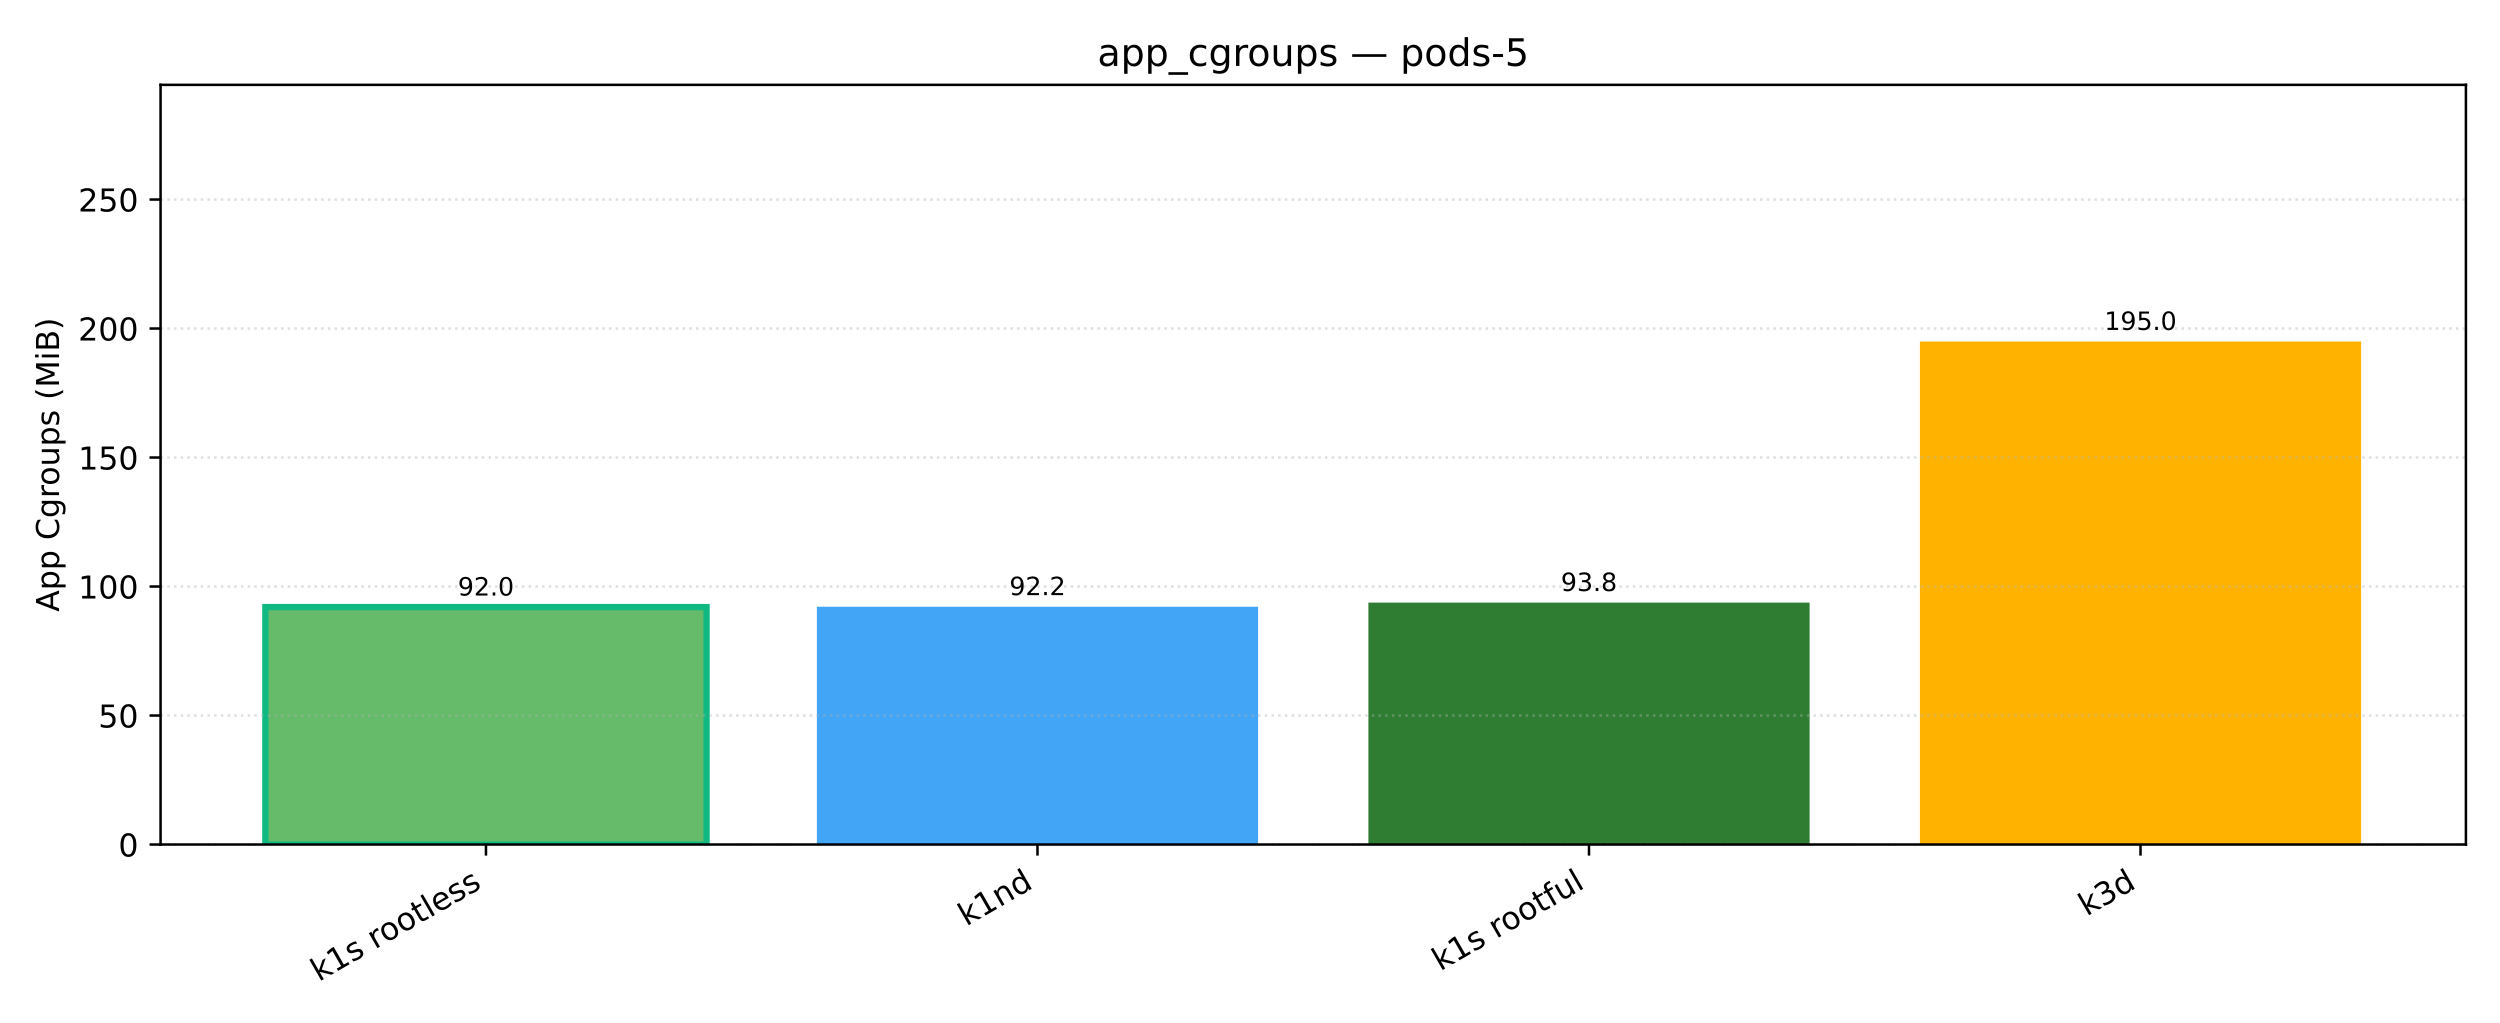
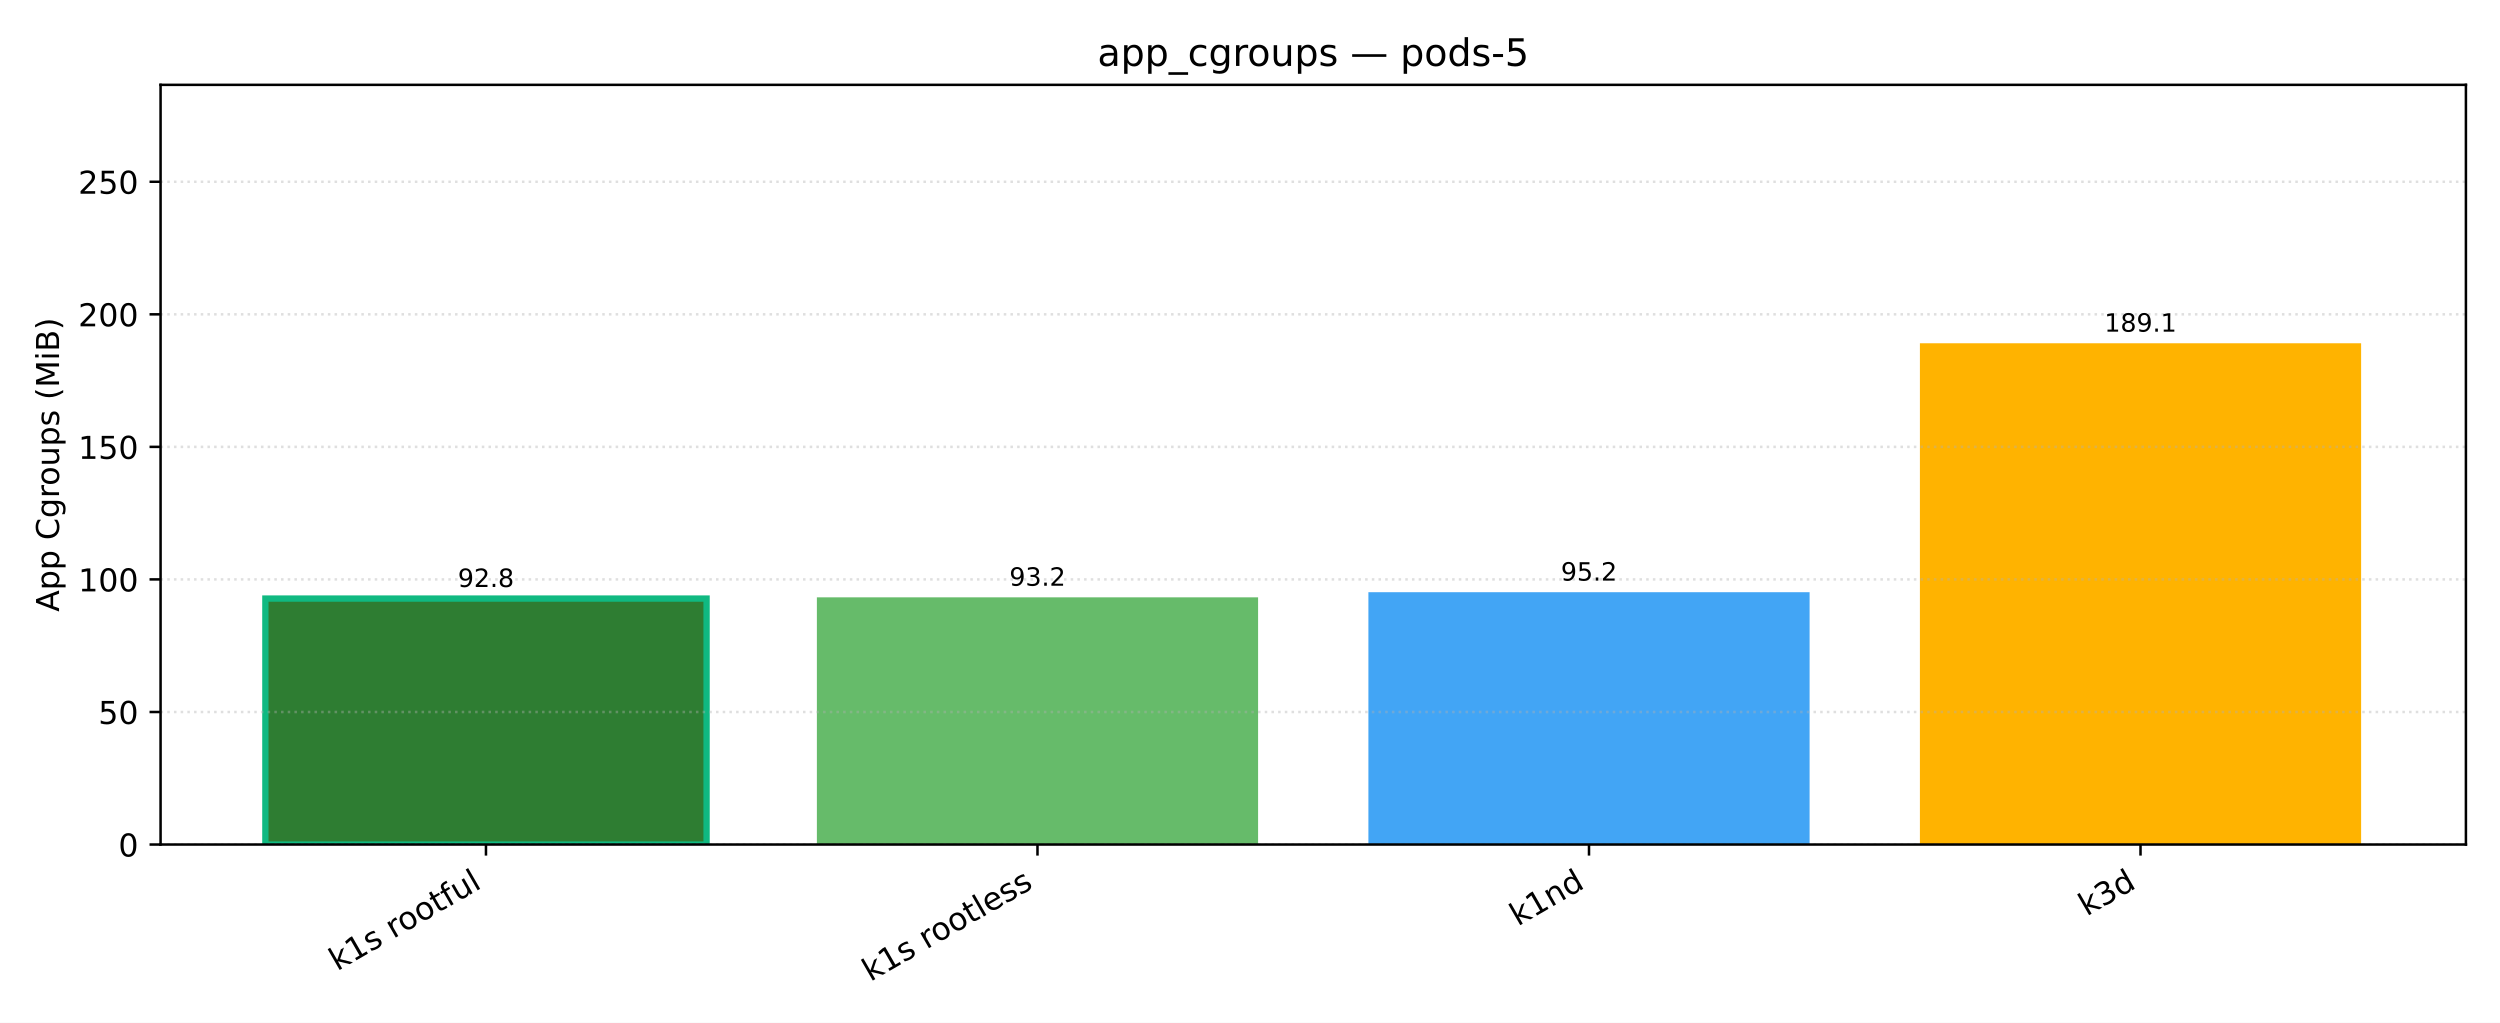
<svg xmlns="http://www.w3.org/2000/svg" xmlns:xlink="http://www.w3.org/1999/xlink" width="792pt" height="324pt" viewBox="0 0 792 324" version="1.1">
  <defs>
    <style type="text/css">*{stroke-linejoin: round; stroke-linecap: butt}</style>
  </defs>
  <g id="figure_1">
    <g id="patch_1">
      <path d="M 0 324  L 792 324  L 792 0  L 0 0  z " style="fill: #ffffff" />
    </g>
    <g id="axes_1">
      <g id="patch_2">
        <path d="M 50.87 267.545  L 781.2 267.545  L 781.2 26.88  L 50.87 26.88  z " style="fill: #ffffff" />
      </g>
      <g id="patch_3">
-         <path d="M 84.067 267.545  L 223.843 267.545  L 223.843 192.336  L 84.067 192.336  z " clip-path="url(#paf2072f34a)" style="fill: #66bb6a; stroke: #10b981; stroke-width: 2; stroke-linejoin: miter" />
+         <path d="M 84.067 267.545  L 223.843 267.545  L 223.843 189.623  L 84.067 189.623  z " clip-path="url(#p2c64c00fc6)" style="fill: #2e7d32; stroke: #10b981; stroke-width: 2; stroke-linejoin: miter" />
      </g>
      <g id="patch_4">
-         <path d="M 258.787 267.545  L 398.563 267.545  L 398.563 192.209  L 258.787 192.209  z " clip-path="url(#paf2072f34a)" style="fill: #42a5f5" />
+         <path d="M 258.787 267.545  L 398.563 267.545  L 398.563 189.23  L 258.787 189.23  z " clip-path="url(#p2c64c00fc6)" style="fill: #66bb6a" />
      </g>
      <g id="patch_5">
-         <path d="M 433.507 267.545  L 573.283 267.545  L 573.283 190.903  L 433.507 190.903  z " clip-path="url(#paf2072f34a)" style="fill: #2e7d32" />
+         <path d="M 433.507 267.545  L 573.283 267.545  L 573.283 187.606  L 433.507 187.606  z " clip-path="url(#p2c64c00fc6)" style="fill: #42a5f5" />
      </g>
      <g id="patch_6">
-         <path d="M 608.227 267.545  L 748.003 267.545  L 748.003 108.191  L 608.227 108.191  z " clip-path="url(#paf2072f34a)" style="fill: #ffb300" />
+         <path d="M 608.227 267.545  L 748.003 267.545  L 748.003 108.742  L 608.227 108.742  z " clip-path="url(#p2c64c00fc6)" style="fill: #ffb300" />
      </g>
      <g id="matplotlib.axis_1">
        <g id="xtick_1">
          <g id="line2d_1">
            <defs>
-               <path id="macb7315ea6" d="M 0 0  L 0 3.5  " style="stroke: #000000; stroke-width: 0.8" />
+               <path id="m128ae8cce6" d="M 0 0  L 0 3.5  " style="stroke: #000000; stroke-width: 0.8" />
            </defs>
            <g>
-               <use xlink:href="#macb7315ea6" x="153.955" y="267.545" style="stroke: #000000; stroke-width: 0.8" />
+               <use xlink:href="#m128ae8cce6" x="153.955" y="267.545" style="stroke: #000000; stroke-width: 0.8" />
            </g>
          </g>
          <g id="text_1">
-             <g transform="translate(101.0103 311.0931) rotate(-30) scale(0.1 -0.1)">
+             <g transform="translate(106.8249 307.7361) rotate(-30) scale(0.1 -0.1)">
              <defs>
                <path id="DejaVuSans-6b" d="M 581 4863  L 1159 4863  L 1159 1991  L 2875 3500  L 3609 3500  L 1753 1863  L 3688 0  L 2938 0  L 1159 1709  L 1159 0  L 581 0  L 581 4863  z " transform="scale(0.015625)" />
                <path id="DejaVuSans-31" d="M 794 531  L 1825 531  L 1825 4091  L 703 3866  L 703 4441  L 1819 4666  L 2450 4666  L 2450 531  L 3481 531  L 3481 0  L 794 0  L 794 531  z " transform="scale(0.015625)" />
                <path id="DejaVuSans-73" d="M 2834 3397  L 2834 2853  Q 2591 2978 2328 3040  Q 2066 3103 1784 3103  Q 1356 3103 1142 2972  Q 928 2841 928 2578  Q 928 2378 1081 2264  Q 1234 2150 1697 2047  L 1894 2003  Q 2506 1872 2764 1633  Q 3022 1394 3022 966  Q 3022 478 2636 193  Q 2250 -91 1575 -91  Q 1294 -91 989 -36  Q 684 19 347 128  L 347 722  Q 666 556 975 473  Q 1284 391 1588 391  Q 1994 391 2212 530  Q 2431 669 2431 922  Q 2431 1156 2273 1281  Q 2116 1406 1581 1522  L 1381 1569  Q 847 1681 609 1914  Q 372 2147 372 2553  Q 372 3047 722 3315  Q 1072 3584 1716 3584  Q 2034 3584 2315 3537  Q 2597 3491 2834 3397  z " transform="scale(0.015625)" />
                <path id="DejaVuSans-20" transform="scale(0.015625)" />
                <path id="DejaVuSans-72" d="M 2631 2963  Q 2534 3019 2420 3045  Q 2306 3072 2169 3072  Q 1681 3072 1420 2755  Q 1159 2438 1159 1844  L 1159 0  L 581 0  L 581 3500  L 1159 3500  L 1159 2956  Q 1341 3275 1631 3429  Q 1922 3584 2338 3584  Q 2397 3584 2469 3576  Q 2541 3569 2628 3553  L 2631 2963  z " transform="scale(0.015625)" />
                <path id="DejaVuSans-6f" d="M 1959 3097  Q 1497 3097 1228 2736  Q 959 2375 959 1747  Q 959 1119 1226 758  Q 1494 397 1959 397  Q 2419 397 2687 759  Q 2956 1122 2956 1747  Q 2956 2369 2687 2733  Q 2419 3097 1959 3097  z M 1959 3584  Q 2709 3584 3137 3096  Q 3566 2609 3566 1747  Q 3566 888 3137 398  Q 2709 -91 1959 -91  Q 1206 -91 779 398  Q 353 888 353 1747  Q 353 2609 779 3096  Q 1206 3584 1959 3584  z " transform="scale(0.015625)" />
                <path id="DejaVuSans-74" d="M 1172 4494  L 1172 3500  L 2356 3500  L 2356 3053  L 1172 3053  L 1172 1153  Q 1172 725 1289 603  Q 1406 481 1766 481  L 2356 481  L 2356 0  L 1766 0  Q 1100 0 847 248  Q 594 497 594 1153  L 594 3053  L 172 3053  L 172 3500  L 594 3500  L 594 4494  L 1172 4494  z " transform="scale(0.015625)" />
+                 <path id="DejaVuSans-66" d="M 2375 4863  L 2375 4384  L 1825 4384  Q 1516 4384 1395 4259  Q 1275 4134 1275 3809  L 1275 3500  L 2222 3500  L 2222 3053  L 1275 3053  L 1275 0  L 697 0  L 697 3053  L 147 3053  L 147 3500  L 697 3500  L 697 3744  Q 697 4328 969 4595  Q 1241 4863 1831 4863  L 2375 4863  z " transform="scale(0.015625)" />
+                 <path id="DejaVuSans-75" d="M 544 1381  L 544 3500  L 1119 3500  L 1119 1403  Q 1119 906 1312 657  Q 1506 409 1894 409  Q 2359 409 2629 706  Q 2900 1003 2900 1516  L 2900 3500  L 3475 3500  L 3475 0  L 2900 0  L 2900 538  Q 2691 219 2414 64  Q 2138 -91 1772 -91  Q 1169 -91 856 284  Q 544 659 544 1381  z M 1991 3584  L 1991 3584  z " transform="scale(0.015625)" />
                <path id="DejaVuSans-6c" d="M 603 4863  L 1178 4863  L 1178 0  L 603 0  L 603 4863  z " transform="scale(0.015625)" />
+               </defs>
+               <use xlink:href="#DejaVuSans-6b" />
+               <use xlink:href="#DejaVuSans-31" transform="translate(57.91016 0)" />
+               <use xlink:href="#DejaVuSans-73" transform="translate(121.5332 0)" />
+               <use xlink:href="#DejaVuSans-20" transform="translate(173.6328 0)" />
+               <use xlink:href="#DejaVuSans-72" transform="translate(205.4199 0)" />
+               <use xlink:href="#DejaVuSans-6f" transform="translate(244.2832 0)" />
+               <use xlink:href="#DejaVuSans-6f" transform="translate(305.4648 0)" />
+               <use xlink:href="#DejaVuSans-74" transform="translate(366.6465 0)" />
+               <use xlink:href="#DejaVuSans-66" transform="translate(405.8555 0)" />
+               <use xlink:href="#DejaVuSans-75" transform="translate(441.0605 0)" />
+               <use xlink:href="#DejaVuSans-6c" transform="translate(504.4395 0)" />
+             </g>
+           </g>
+         </g>
+         <g id="xtick_2">
+           <g id="line2d_2">
+             <g>
+               <use xlink:href="#m128ae8cce6" x="328.675" y="267.545" style="stroke: #000000; stroke-width: 0.8" />
+             </g>
+           </g>
+           <g id="text_2">
+             <g transform="translate(275.7304 311.0931) rotate(-30) scale(0.1 -0.1)">
+               <defs>
                <path id="DejaVuSans-65" d="M 3597 1894  L 3597 1613  L 953 1613  Q 991 1019 1311 708  Q 1631 397 2203 397  Q 2534 397 2845 478  Q 3156 559 3463 722  L 3463 178  Q 3153 47 2828 -22  Q 2503 -91 2169 -91  Q 1331 -91 842 396  Q 353 884 353 1716  Q 353 2575 817 3079  Q 1281 3584 2069 3584  Q 2775 3584 3186 3129  Q 3597 2675 3597 1894  z M 3022 2063  Q 3016 2534 2758 2815  Q 2500 3097 2075 3097  Q 1594 3097 1305 2825  Q 1016 2553 972 2059  L 3022 2063  z " transform="scale(0.015625)" />
              </defs>
              <use xlink:href="#DejaVuSans-6b" />
              <use xlink:href="#DejaVuSans-31" transform="translate(57.91016 0)" />
              <use xlink:href="#DejaVuSans-73" transform="translate(121.5332 0)" />
              <use xlink:href="#DejaVuSans-20" transform="translate(173.6328 0)" />
              <use xlink:href="#DejaVuSans-72" transform="translate(205.4199 0)" />
              <use xlink:href="#DejaVuSans-6f" transform="translate(244.2832 0)" />
              <use xlink:href="#DejaVuSans-6f" transform="translate(305.4648 0)" />
              <use xlink:href="#DejaVuSans-74" transform="translate(366.6465 0)" />
              <use xlink:href="#DejaVuSans-6c" transform="translate(405.8555 0)" />
              <use xlink:href="#DejaVuSans-65" transform="translate(433.6387 0)" />
              <use xlink:href="#DejaVuSans-73" transform="translate(495.1621 0)" />
              <use xlink:href="#DejaVuSans-73" transform="translate(547.2617 0)" />
            </g>
          </g>
        </g>
-         <g id="xtick_2">
-           <g id="line2d_2">
-             <g>
-               <use xlink:href="#macb7315ea6" x="328.675" y="267.545" style="stroke: #000000; stroke-width: 0.8" />
-             </g>
-           </g>
-           <g id="text_2">
-             <g transform="translate(306.1238 293.5454) rotate(-30) scale(0.1 -0.1)">
+         <g id="xtick_3">
+           <g id="line2d_3">
+             <g>
+               <use xlink:href="#m128ae8cce6" x="503.395" y="267.545" style="stroke: #000000; stroke-width: 0.8" />
+             </g>
+           </g>
+           <g id="text_3">
+             <g transform="translate(480.8439 293.5454) rotate(-30) scale(0.1 -0.1)">
              <defs>
                <path id="DejaVuSans-6e" d="M 3513 2113  L 3513 0  L 2938 0  L 2938 2094  Q 2938 2591 2744 2837  Q 2550 3084 2163 3084  Q 1697 3084 1428 2787  Q 1159 2491 1159 1978  L 1159 0  L 581 0  L 581 3500  L 1159 3500  L 1159 2956  Q 1366 3272 1645 3428  Q 1925 3584 2291 3584  Q 2894 3584 3203 3211  Q 3513 2838 3513 2113  z " transform="scale(0.015625)" />
                <path id="DejaVuSans-64" d="M 2906 2969  L 2906 4863  L 3481 4863  L 3481 0  L 2906 0  L 2906 525  Q 2725 213 2448 61  Q 2172 -91 1784 -91  Q 1150 -91 751 415  Q 353 922 353 1747  Q 353 2572 751 3078  Q 1150 3584 1784 3584  Q 2172 3584 2448 3432  Q 2725 3281 2906 2969  z M 947 1747  Q 947 1113 1208 752  Q 1469 391 1925 391  Q 2381 391 2643 752  Q 2906 1113 2906 1747  Q 2906 2381 2643 2742  Q 2381 3103 1925 3103  Q 1469 3103 1208 2742  Q 947 2381 947 1747  z " transform="scale(0.015625)" />
              </defs>
              <use xlink:href="#DejaVuSans-6b" />
              <use xlink:href="#DejaVuSans-31" transform="translate(57.91016 0)" />
              <use xlink:href="#DejaVuSans-6e" transform="translate(121.5332 0)" />
              <use xlink:href="#DejaVuSans-64" transform="translate(184.9121 0)" />
            </g>
          </g>
        </g>
-         <g id="xtick_3">
-           <g id="line2d_3">
-             <g>
-               <use xlink:href="#macb7315ea6" x="503.395" y="267.545" style="stroke: #000000; stroke-width: 0.8" />
-             </g>
-           </g>
-           <g id="text_3">
-             <g transform="translate(456.2651 307.7361) rotate(-30) scale(0.1 -0.1)">
-               <defs>
-                 <path id="DejaVuSans-66" d="M 2375 4863  L 2375 4384  L 1825 4384  Q 1516 4384 1395 4259  Q 1275 4134 1275 3809  L 1275 3500  L 2222 3500  L 2222 3053  L 1275 3053  L 1275 0  L 697 0  L 697 3053  L 147 3053  L 147 3500  L 697 3500  L 697 3744  Q 697 4328 969 4595  Q 1241 4863 1831 4863  L 2375 4863  z " transform="scale(0.015625)" />
-                 <path id="DejaVuSans-75" d="M 544 1381  L 544 3500  L 1119 3500  L 1119 1403  Q 1119 906 1312 657  Q 1506 409 1894 409  Q 2359 409 2629 706  Q 2900 1003 2900 1516  L 2900 3500  L 3475 3500  L 3475 0  L 2900 0  L 2900 538  Q 2691 219 2414 64  Q 2138 -91 1772 -91  Q 1169 -91 856 284  Q 544 659 544 1381  z M 1991 3584  L 1991 3584  z " transform="scale(0.015625)" />
-               </defs>
-               <use xlink:href="#DejaVuSans-6b" />
-               <use xlink:href="#DejaVuSans-31" transform="translate(57.91016 0)" />
-               <use xlink:href="#DejaVuSans-73" transform="translate(121.5332 0)" />
-               <use xlink:href="#DejaVuSans-20" transform="translate(173.6328 0)" />
-               <use xlink:href="#DejaVuSans-72" transform="translate(205.4199 0)" />
-               <use xlink:href="#DejaVuSans-6f" transform="translate(244.2832 0)" />
-               <use xlink:href="#DejaVuSans-6f" transform="translate(305.4648 0)" />
-               <use xlink:href="#DejaVuSans-74" transform="translate(366.6465 0)" />
-               <use xlink:href="#DejaVuSans-66" transform="translate(405.8555 0)" />
-               <use xlink:href="#DejaVuSans-75" transform="translate(441.0605 0)" />
-               <use xlink:href="#DejaVuSans-6c" transform="translate(504.4395 0)" />
-             </g>
-           </g>
-         </g>
        <g id="xtick_4">
          <g id="line2d_4">
            <g>
-               <use xlink:href="#macb7315ea6" x="678.115" y="267.545" style="stroke: #000000; stroke-width: 0.8" />
+               <use xlink:href="#m128ae8cce6" x="678.115" y="267.545" style="stroke: #000000; stroke-width: 0.8" />
            </g>
          </g>
          <g id="text_4">
            <g transform="translate(661.0525 290.3767) rotate(-30) scale(0.1 -0.1)">
              <defs>
                <path id="DejaVuSans-33" d="M 2597 2516  Q 3050 2419 3304 2112  Q 3559 1806 3559 1356  Q 3559 666 3084 287  Q 2609 -91 1734 -91  Q 1441 -91 1130 -33  Q 819 25 488 141  L 488 750  Q 750 597 1062 519  Q 1375 441 1716 441  Q 2309 441 2620 675  Q 2931 909 2931 1356  Q 2931 1769 2642 2001  Q 2353 2234 1838 2234  L 1294 2234  L 1294 2753  L 1863 2753  Q 2328 2753 2575 2939  Q 2822 3125 2822 3475  Q 2822 3834 2567 4026  Q 2313 4219 1838 4219  Q 1578 4219 1281 4162  Q 984 4106 628 3988  L 628 4550  Q 988 4650 1302 4700  Q 1616 4750 1894 4750  Q 2613 4750 3031 4423  Q 3450 4097 3450 3541  Q 3450 3153 3228 2886  Q 3006 2619 2597 2516  z " transform="scale(0.015625)" />
              </defs>
              <use xlink:href="#DejaVuSans-6b" />
              <use xlink:href="#DejaVuSans-33" transform="translate(57.91016 0)" />
              <use xlink:href="#DejaVuSans-64" transform="translate(121.5332 0)" />
            </g>
          </g>
        </g>
      </g>
      <g id="matplotlib.axis_2">
        <g id="ytick_1">
          <g id="line2d_5">
-             <path d="M 50.87 267.545  L 781.2 267.545  " clip-path="url(#paf2072f34a)" style="fill: none; stroke-dasharray: 0.8,1.32; stroke-dashoffset: 0; stroke: #b0b0b0; stroke-opacity: 0.4; stroke-width: 0.8" />
+             <path d="M 50.87 267.545  L 781.2 267.545  " clip-path="url(#p2c64c00fc6)" style="fill: none; stroke-dasharray: 0.8,1.32; stroke-dashoffset: 0; stroke: #b0b0b0; stroke-opacity: 0.4; stroke-width: 0.8" />
          </g>
          <g id="line2d_6">
            <defs>
-               <path id="macb7e19e87" d="M 0 0  L -3.5 0  " style="stroke: #000000; stroke-width: 0.8" />
+               <path id="m4e982f4308" d="M 0 0  L -3.5 0  " style="stroke: #000000; stroke-width: 0.8" />
            </defs>
            <g>
-               <use xlink:href="#macb7e19e87" x="50.87" y="267.545" style="stroke: #000000; stroke-width: 0.8" />
+               <use xlink:href="#m4e982f4308" x="50.87" y="267.545" style="stroke: #000000; stroke-width: 0.8" />
            </g>
          </g>
          <g id="text_5">
            <g transform="translate(37.5075 271.3447) scale(0.1 -0.1)">
              <defs>
                <path id="DejaVuSans-30" d="M 2034 4250  Q 1547 4250 1301 3770  Q 1056 3291 1056 2328  Q 1056 1369 1301 889  Q 1547 409 2034 409  Q 2525 409 2770 889  Q 3016 1369 3016 2328  Q 3016 3291 2770 3770  Q 2525 4250 2034 4250  z M 2034 4750  Q 2819 4750 3233 4129  Q 3647 3509 3647 2328  Q 3647 1150 3233 529  Q 2819 -91 2034 -91  Q 1250 -91 836 529  Q 422 1150 422 2328  Q 422 3509 836 4129  Q 1250 4750 2034 4750  z " transform="scale(0.015625)" />
              </defs>
              <use xlink:href="#DejaVuSans-30" />
            </g>
          </g>
        </g>
        <g id="ytick_2">
          <g id="line2d_7">
-             <path d="M 50.87 226.678  L 781.2 226.678  " clip-path="url(#paf2072f34a)" style="fill: none; stroke-dasharray: 0.8,1.32; stroke-dashoffset: 0; stroke: #b0b0b0; stroke-opacity: 0.4; stroke-width: 0.8" />
+             <path d="M 50.87 225.553  L 781.2 225.553  " clip-path="url(#p2c64c00fc6)" style="fill: none; stroke-dasharray: 0.8,1.32; stroke-dashoffset: 0; stroke: #b0b0b0; stroke-opacity: 0.4; stroke-width: 0.8" />
          </g>
          <g id="line2d_8">
            <g>
-               <use xlink:href="#macb7e19e87" x="50.87" y="226.678" style="stroke: #000000; stroke-width: 0.8" />
+               <use xlink:href="#m4e982f4308" x="50.87" y="225.553" style="stroke: #000000; stroke-width: 0.8" />
            </g>
          </g>
          <g id="text_6">
-             <g transform="translate(31.145 230.4771) scale(0.1 -0.1)">
+             <g transform="translate(31.145 229.3523) scale(0.1 -0.1)">
              <defs>
                <path id="DejaVuSans-35" d="M 691 4666  L 3169 4666  L 3169 4134  L 1269 4134  L 1269 2991  Q 1406 3038 1543 3061  Q 1681 3084 1819 3084  Q 2600 3084 3056 2656  Q 3513 2228 3513 1497  Q 3513 744 3044 326  Q 2575 -91 1722 -91  Q 1428 -91 1123 -41  Q 819 9 494 109  L 494 744  Q 775 591 1075 516  Q 1375 441 1709 441  Q 2250 441 2565 725  Q 2881 1009 2881 1497  Q 2881 1984 2565 2268  Q 2250 2553 1709 2553  Q 1456 2553 1204 2497  Q 953 2441 691 2322  L 691 4666  z " transform="scale(0.015625)" />
              </defs>
              <use xlink:href="#DejaVuSans-35" />
              <use xlink:href="#DejaVuSans-30" transform="translate(63.62305 0)" />
            </g>
          </g>
        </g>
        <g id="ytick_3">
          <g id="line2d_9">
-             <path d="M 50.87 185.81  L 781.2 185.81  " clip-path="url(#paf2072f34a)" style="fill: none; stroke-dasharray: 0.8,1.32; stroke-dashoffset: 0; stroke: #b0b0b0; stroke-opacity: 0.4; stroke-width: 0.8" />
+             <path d="M 50.87 183.561  L 781.2 183.561  " clip-path="url(#p2c64c00fc6)" style="fill: none; stroke-dasharray: 0.8,1.32; stroke-dashoffset: 0; stroke: #b0b0b0; stroke-opacity: 0.4; stroke-width: 0.8" />
          </g>
          <g id="line2d_10">
            <g>
-               <use xlink:href="#macb7e19e87" x="50.87" y="185.81" style="stroke: #000000; stroke-width: 0.8" />
+               <use xlink:href="#m4e982f4308" x="50.87" y="183.561" style="stroke: #000000; stroke-width: 0.8" />
            </g>
          </g>
          <g id="text_7">
-             <g transform="translate(24.7825 189.6095) scale(0.1 -0.1)">
+             <g transform="translate(24.7825 187.36) scale(0.1 -0.1)">
              <use xlink:href="#DejaVuSans-31" />
              <use xlink:href="#DejaVuSans-30" transform="translate(63.62305 0)" />
              <use xlink:href="#DejaVuSans-30" transform="translate(127.2461 0)" />
            </g>
          </g>
        </g>
        <g id="ytick_4">
          <g id="line2d_11">
-             <path d="M 50.87 144.943  L 781.2 144.943  " clip-path="url(#paf2072f34a)" style="fill: none; stroke-dasharray: 0.8,1.32; stroke-dashoffset: 0; stroke: #b0b0b0; stroke-opacity: 0.4; stroke-width: 0.8" />
+             <path d="M 50.87 141.568  L 781.2 141.568  " clip-path="url(#p2c64c00fc6)" style="fill: none; stroke-dasharray: 0.8,1.32; stroke-dashoffset: 0; stroke: #b0b0b0; stroke-opacity: 0.4; stroke-width: 0.8" />
          </g>
          <g id="line2d_12">
            <g>
-               <use xlink:href="#macb7e19e87" x="50.87" y="144.943" style="stroke: #000000; stroke-width: 0.8" />
+               <use xlink:href="#m4e982f4308" x="50.87" y="141.568" style="stroke: #000000; stroke-width: 0.8" />
            </g>
          </g>
          <g id="text_8">
-             <g transform="translate(24.7825 148.7419) scale(0.1 -0.1)">
+             <g transform="translate(24.7825 145.3676) scale(0.1 -0.1)">
              <use xlink:href="#DejaVuSans-31" />
              <use xlink:href="#DejaVuSans-35" transform="translate(63.62305 0)" />
              <use xlink:href="#DejaVuSans-30" transform="translate(127.2461 0)" />
            </g>
          </g>
        </g>
        <g id="ytick_5">
          <g id="line2d_13">
-             <path d="M 50.87 104.075  L 781.2 104.075  " clip-path="url(#paf2072f34a)" style="fill: none; stroke-dasharray: 0.8,1.32; stroke-dashoffset: 0; stroke: #b0b0b0; stroke-opacity: 0.4; stroke-width: 0.8" />
+             <path d="M 50.87 99.576  L 781.2 99.576  " clip-path="url(#p2c64c00fc6)" style="fill: none; stroke-dasharray: 0.8,1.32; stroke-dashoffset: 0; stroke: #b0b0b0; stroke-opacity: 0.4; stroke-width: 0.8" />
          </g>
          <g id="line2d_14">
            <g>
-               <use xlink:href="#macb7e19e87" x="50.87" y="104.075" style="stroke: #000000; stroke-width: 0.8" />
+               <use xlink:href="#m4e982f4308" x="50.87" y="99.576" style="stroke: #000000; stroke-width: 0.8" />
            </g>
          </g>
          <g id="text_9">
-             <g transform="translate(24.7825 107.8743) scale(0.1 -0.1)">
+             <g transform="translate(24.7825 103.3752) scale(0.1 -0.1)">
              <defs>
                <path id="DejaVuSans-32" d="M 1228 531  L 3431 531  L 3431 0  L 469 0  L 469 531  Q 828 903 1448 1529  Q 2069 2156 2228 2338  Q 2531 2678 2651 2914  Q 2772 3150 2772 3378  Q 2772 3750 2511 3984  Q 2250 4219 1831 4219  Q 1534 4219 1204 4116  Q 875 4013 500 3803  L 500 4441  Q 881 4594 1212 4672  Q 1544 4750 1819 4750  Q 2544 4750 2975 4387  Q 3406 4025 3406 3419  Q 3406 3131 3298 2873  Q 3191 2616 2906 2266  Q 2828 2175 2409 1742  Q 1991 1309 1228 531  z " transform="scale(0.015625)" />
              </defs>
              <use xlink:href="#DejaVuSans-32" />
              <use xlink:href="#DejaVuSans-30" transform="translate(63.62305 0)" />
              <use xlink:href="#DejaVuSans-30" transform="translate(127.2461 0)" />
            </g>
          </g>
        </g>
        <g id="ytick_6">
          <g id="line2d_15">
-             <path d="M 50.87 63.207  L 781.2 63.207  " clip-path="url(#paf2072f34a)" style="fill: none; stroke-dasharray: 0.8,1.32; stroke-dashoffset: 0; stroke: #b0b0b0; stroke-opacity: 0.4; stroke-width: 0.8" />
+             <path d="M 50.87 57.584  L 781.2 57.584  " clip-path="url(#p2c64c00fc6)" style="fill: none; stroke-dasharray: 0.8,1.32; stroke-dashoffset: 0; stroke: #b0b0b0; stroke-opacity: 0.4; stroke-width: 0.8" />
          </g>
          <g id="line2d_16">
            <g>
-               <use xlink:href="#macb7e19e87" x="50.87" y="63.207" style="stroke: #000000; stroke-width: 0.8" />
+               <use xlink:href="#m4e982f4308" x="50.87" y="57.584" style="stroke: #000000; stroke-width: 0.8" />
            </g>
          </g>
          <g id="text_10">
-             <g transform="translate(24.7825 67.00668) scale(0.1 -0.1)">
+             <g transform="translate(24.7825 61.38285) scale(0.1 -0.1)">
              <use xlink:href="#DejaVuSans-32" />
              <use xlink:href="#DejaVuSans-35" transform="translate(63.62305 0)" />
              <use xlink:href="#DejaVuSans-30" transform="translate(127.2461 0)" />
            </g>
          </g>
        </g>
        <g id="text_11">
          <g transform="translate(18.70281 193.8104) rotate(-90) scale(0.1 -0.1)">
            <defs>
              <path id="DejaVuSans-41" d="M 2188 4044  L 1331 1722  L 3047 1722  L 2188 4044  z M 1831 4666  L 2547 4666  L 4325 0  L 3669 0  L 3244 1197  L 1141 1197  L 716 0  L 50 0  L 1831 4666  z " transform="scale(0.015625)" />
              <path id="DejaVuSans-70" d="M 1159 525  L 1159 -1331  L 581 -1331  L 581 3500  L 1159 3500  L 1159 2969  Q 1341 3281 1617 3432  Q 1894 3584 2278 3584  Q 2916 3584 3314 3078  Q 3713 2572 3713 1747  Q 3713 922 3314 415  Q 2916 -91 2278 -91  Q 1894 -91 1617 61  Q 1341 213 1159 525  z M 3116 1747  Q 3116 2381 2855 2742  Q 2594 3103 2138 3103  Q 1681 3103 1420 2742  Q 1159 2381 1159 1747  Q 1159 1113 1420 752  Q 1681 391 2138 391  Q 2594 391 2855 752  Q 3116 1113 3116 1747  z " transform="scale(0.015625)" />
              <path id="DejaVuSans-43" d="M 4122 4306  L 4122 3641  Q 3803 3938 3442 4084  Q 3081 4231 2675 4231  Q 1875 4231 1450 3742  Q 1025 3253 1025 2328  Q 1025 1406 1450 917  Q 1875 428 2675 428  Q 3081 428 3442 575  Q 3803 722 4122 1019  L 4122 359  Q 3791 134 3420 21  Q 3050 -91 2638 -91  Q 1578 -91 968 557  Q 359 1206 359 2328  Q 359 3453 968 4101  Q 1578 4750 2638 4750  Q 3056 4750 3426 4639  Q 3797 4528 4122 4306  z " transform="scale(0.015625)" />
              <path id="DejaVuSans-67" d="M 2906 1791  Q 2906 2416 2648 2759  Q 2391 3103 1925 3103  Q 1463 3103 1205 2759  Q 947 2416 947 1791  Q 947 1169 1205 825  Q 1463 481 1925 481  Q 2391 481 2648 825  Q 2906 1169 2906 1791  z M 3481 434  Q 3481 -459 3084 -895  Q 2688 -1331 1869 -1331  Q 1566 -1331 1297 -1286  Q 1028 -1241 775 -1147  L 775 -588  Q 1028 -725 1275 -790  Q 1522 -856 1778 -856  Q 2344 -856 2625 -561  Q 2906 -266 2906 331  L 2906 616  Q 2728 306 2450 153  Q 2172 0 1784 0  Q 1141 0 747 490  Q 353 981 353 1791  Q 353 2603 747 3093  Q 1141 3584 1784 3584  Q 2172 3584 2450 3431  Q 2728 3278 2906 2969  L 2906 3500  L 3481 3500  L 3481 434  z " transform="scale(0.015625)" />
              <path id="DejaVuSans-28" d="M 1984 4856  Q 1566 4138 1362 3434  Q 1159 2731 1159 2009  Q 1159 1288 1364 580  Q 1569 -128 1984 -844  L 1484 -844  Q 1016 -109 783 600  Q 550 1309 550 2009  Q 550 2706 781 3412  Q 1013 4119 1484 4856  L 1984 4856  z " transform="scale(0.015625)" />
              <path id="DejaVuSans-4d" d="M 628 4666  L 1569 4666  L 2759 1491  L 3956 4666  L 4897 4666  L 4897 0  L 4281 0  L 4281 4097  L 3078 897  L 2444 897  L 1241 4097  L 1241 0  L 628 0  L 628 4666  z " transform="scale(0.015625)" />
              <path id="DejaVuSans-69" d="M 603 3500  L 1178 3500  L 1178 0  L 603 0  L 603 3500  z M 603 4863  L 1178 4863  L 1178 4134  L 603 4134  L 603 4863  z " transform="scale(0.015625)" />
              <path id="DejaVuSans-42" d="M 1259 2228  L 1259 519  L 2272 519  Q 2781 519 3026 730  Q 3272 941 3272 1375  Q 3272 1813 3026 2020  Q 2781 2228 2272 2228  L 1259 2228  z M 1259 4147  L 1259 2741  L 2194 2741  Q 2656 2741 2882 2914  Q 3109 3088 3109 3444  Q 3109 3797 2882 3972  Q 2656 4147 2194 4147  L 1259 4147  z M 628 4666  L 2241 4666  Q 2963 4666 3353 4366  Q 3744 4066 3744 3513  Q 3744 3084 3544 2831  Q 3344 2578 2956 2516  Q 3422 2416 3680 2098  Q 3938 1781 3938 1306  Q 3938 681 3513 340  Q 3088 0 2303 0  L 628 0  L 628 4666  z " transform="scale(0.015625)" />
              <path id="DejaVuSans-29" d="M 513 4856  L 1013 4856  Q 1481 4119 1714 3412  Q 1947 2706 1947 2009  Q 1947 1309 1714 600  Q 1481 -109 1013 -844  L 513 -844  Q 928 -128 1133 580  Q 1338 1288 1338 2009  Q 1338 2731 1133 3434  Q 928 4138 513 4856  z " transform="scale(0.015625)" />
            </defs>
            <use xlink:href="#DejaVuSans-41" />
            <use xlink:href="#DejaVuSans-70" transform="translate(68.4082 0)" />
            <use xlink:href="#DejaVuSans-70" transform="translate(131.8848 0)" />
            <use xlink:href="#DejaVuSans-20" transform="translate(195.3613 0)" />
            <use xlink:href="#DejaVuSans-43" transform="translate(227.1484 0)" />
            <use xlink:href="#DejaVuSans-67" transform="translate(296.9727 0)" />
            <use xlink:href="#DejaVuSans-72" transform="translate(360.4492 0)" />
            <use xlink:href="#DejaVuSans-6f" transform="translate(399.3125 0)" />
            <use xlink:href="#DejaVuSans-75" transform="translate(460.4941 0)" />
            <use xlink:href="#DejaVuSans-70" transform="translate(523.873 0)" />
            <use xlink:href="#DejaVuSans-73" transform="translate(587.3496 0)" />
            <use xlink:href="#DejaVuSans-20" transform="translate(639.4492 0)" />
            <use xlink:href="#DejaVuSans-28" transform="translate(671.2363 0)" />
            <use xlink:href="#DejaVuSans-4d" transform="translate(710.25 0)" />
            <use xlink:href="#DejaVuSans-69" transform="translate(796.5293 0)" />
            <use xlink:href="#DejaVuSans-42" transform="translate(824.3125 0)" />
            <use xlink:href="#DejaVuSans-29" transform="translate(892.916 0)" />
          </g>
        </g>
      </g>
      <g id="patch_7">
        <path d="M 50.87 267.545  L 50.87 26.88  " style="fill: none; stroke: #000000; stroke-width: 0.8; stroke-linejoin: miter; stroke-linecap: square" />
      </g>
      <g id="patch_8">
        <path d="M 781.2 267.545  L 781.2 26.88  " style="fill: none; stroke: #000000; stroke-width: 0.8; stroke-linejoin: miter; stroke-linecap: square" />
      </g>
      <g id="patch_9">
        <path d="M 50.87 267.545  L 781.2 267.545  " style="fill: none; stroke: #000000; stroke-width: 0.8; stroke-linejoin: miter; stroke-linecap: square" />
      </g>
      <g id="patch_10">
        <path d="M 50.87 26.88  L 781.2 26.88  " style="fill: none; stroke: #000000; stroke-width: 0.8; stroke-linejoin: miter; stroke-linecap: square" />
      </g>
      <g id="text_12">
-         <g transform="translate(145.0486 188.6726) scale(0.08 -0.08)">
+         <g transform="translate(145.0486 185.9596) scale(0.08 -0.08)">
          <defs>
            <path id="DejaVuSans-39" d="M 703 97  L 703 672  Q 941 559 1184 500  Q 1428 441 1663 441  Q 2288 441 2617 861  Q 2947 1281 2994 2138  Q 2813 1869 2534 1725  Q 2256 1581 1919 1581  Q 1219 1581 811 2004  Q 403 2428 403 3163  Q 403 3881 828 4315  Q 1253 4750 1959 4750  Q 2769 4750 3195 4129  Q 3622 3509 3622 2328  Q 3622 1225 3098 567  Q 2575 -91 1691 -91  Q 1453 -91 1209 -44  Q 966 3 703 97  z M 1959 2075  Q 2384 2075 2632 2365  Q 2881 2656 2881 3163  Q 2881 3666 2632 3958  Q 2384 4250 1959 4250  Q 1534 4250 1286 3958  Q 1038 3666 1038 3163  Q 1038 2656 1286 2365  Q 1534 2075 1959 2075  z " transform="scale(0.015625)" />
            <path id="DejaVuSans-2e" d="M 684 794  L 1344 794  L 1344 0  L 684 0  L 684 794  z " transform="scale(0.015625)" />
+             <path id="DejaVuSans-38" d="M 2034 2216  Q 1584 2216 1326 1975  Q 1069 1734 1069 1313  Q 1069 891 1326 650  Q 1584 409 2034 409  Q 2484 409 2743 651  Q 3003 894 3003 1313  Q 3003 1734 2745 1975  Q 2488 2216 2034 2216  z M 1403 2484  Q 997 2584 770 2862  Q 544 3141 544 3541  Q 544 4100 942 4425  Q 1341 4750 2034 4750  Q 2731 4750 3128 4425  Q 3525 4100 3525 3541  Q 3525 3141 3298 2862  Q 3072 2584 2669 2484  Q 3125 2378 3379 2068  Q 3634 1759 3634 1313  Q 3634 634 3220 271  Q 2806 -91 2034 -91  Q 1263 -91 848 271  Q 434 634 434 1313  Q 434 1759 690 2068  Q 947 2378 1403 2484  z M 1172 3481  Q 1172 3119 1398 2916  Q 1625 2713 2034 2713  Q 2441 2713 2670 2916  Q 2900 3119 2900 3481  Q 2900 3844 2670 4047  Q 2441 4250 2034 4250  Q 1625 4250 1398 4047  Q 1172 3844 1172 3481  z " transform="scale(0.015625)" />
          </defs>
          <use xlink:href="#DejaVuSans-39" />
          <use xlink:href="#DejaVuSans-32" transform="translate(63.62305 0)" />
          <use xlink:href="#DejaVuSans-2e" transform="translate(127.2461 0)" />
-           <use xlink:href="#DejaVuSans-30" transform="translate(159.0332 0)" />
+           <use xlink:href="#DejaVuSans-38" transform="translate(159.0332 0)" />
        </g>
      </g>
      <g id="text_13">
-         <g transform="translate(319.7687 188.5448) scale(0.08 -0.08)">
-           <use xlink:href="#DejaVuSans-39" />
-           <use xlink:href="#DejaVuSans-32" transform="translate(63.62305 0)" />
-           <use xlink:href="#DejaVuSans-2e" transform="translate(127.2461 0)" />
-           <use xlink:href="#DejaVuSans-32" transform="translate(159.0332 0)" />
-         </g>
-       </g>
-       <g id="text_14">
-         <g transform="translate(494.4888 187.239) scale(0.08 -0.08)">
-           <defs>
-             <path id="DejaVuSans-38" d="M 2034 2216  Q 1584 2216 1326 1975  Q 1069 1734 1069 1313  Q 1069 891 1326 650  Q 1584 409 2034 409  Q 2484 409 2743 651  Q 3003 894 3003 1313  Q 3003 1734 2745 1975  Q 2488 2216 2034 2216  z M 1403 2484  Q 997 2584 770 2862  Q 544 3141 544 3541  Q 544 4100 942 4425  Q 1341 4750 2034 4750  Q 2731 4750 3128 4425  Q 3525 4100 3525 3541  Q 3525 3141 3298 2862  Q 3072 2584 2669 2484  Q 3125 2378 3379 2068  Q 3634 1759 3634 1313  Q 3634 634 3220 271  Q 2806 -91 2034 -91  Q 1263 -91 848 271  Q 434 634 434 1313  Q 434 1759 690 2068  Q 947 2378 1403 2484  z M 1172 3481  Q 1172 3119 1398 2916  Q 1625 2713 2034 2713  Q 2441 2713 2670 2916  Q 2900 3119 2900 3481  Q 2900 3844 2670 4047  Q 2441 4250 2034 4250  Q 1625 4250 1398 4047  Q 1172 3844 1172 3481  z " transform="scale(0.015625)" />
-           </defs>
+         <g transform="translate(319.7687 185.566) scale(0.08 -0.08)">
          <use xlink:href="#DejaVuSans-39" />
          <use xlink:href="#DejaVuSans-33" transform="translate(63.62305 0)" />
          <use xlink:href="#DejaVuSans-2e" transform="translate(127.2461 0)" />
-           <use xlink:href="#DejaVuSans-38" transform="translate(159.0332 0)" />
+           <use xlink:href="#DejaVuSans-32" transform="translate(159.0332 0)" />
+         </g>
+       </g>
+       <g id="text_14">
+         <g transform="translate(494.4888 183.942) scale(0.08 -0.08)">
+           <use xlink:href="#DejaVuSans-39" />
+           <use xlink:href="#DejaVuSans-35" transform="translate(63.62305 0)" />
+           <use xlink:href="#DejaVuSans-2e" transform="translate(127.2461 0)" />
+           <use xlink:href="#DejaVuSans-32" transform="translate(159.0332 0)" />
        </g>
      </g>
      <g id="text_15">
-         <g transform="translate(666.6639 104.5268) scale(0.08 -0.08)">
+         <g transform="translate(666.6639 105.0784) scale(0.08 -0.08)">
          <use xlink:href="#DejaVuSans-31" />
-           <use xlink:href="#DejaVuSans-39" transform="translate(63.62305 0)" />
-           <use xlink:href="#DejaVuSans-35" transform="translate(127.2461 0)" />
+           <use xlink:href="#DejaVuSans-38" transform="translate(63.62305 0)" />
+           <use xlink:href="#DejaVuSans-39" transform="translate(127.2461 0)" />
          <use xlink:href="#DejaVuSans-2e" transform="translate(190.8691 0)" />
-           <use xlink:href="#DejaVuSans-30" transform="translate(222.6562 0)" />
+           <use xlink:href="#DejaVuSans-31" transform="translate(222.6562 0)" />
        </g>
      </g>
      <g id="text_16">
        <g transform="translate(347.6809 20.88) scale(0.12 -0.12)">
          <defs>
            <path id="DejaVuSans-61" d="M 2194 1759  Q 1497 1759 1228 1600  Q 959 1441 959 1056  Q 959 750 1161 570  Q 1363 391 1709 391  Q 2188 391 2477 730  Q 2766 1069 2766 1631  L 2766 1759  L 2194 1759  z M 3341 1997  L 3341 0  L 2766 0  L 2766 531  Q 2569 213 2275 61  Q 1981 -91 1556 -91  Q 1019 -91 701 211  Q 384 513 384 1019  Q 384 1609 779 1909  Q 1175 2209 1959 2209  L 2766 2209  L 2766 2266  Q 2766 2663 2505 2880  Q 2244 3097 1772 3097  Q 1472 3097 1187 3025  Q 903 2953 641 2809  L 641 3341  Q 956 3463 1253 3523  Q 1550 3584 1831 3584  Q 2591 3584 2966 3190  Q 3341 2797 3341 1997  z " transform="scale(0.015625)" />
            <path id="DejaVuSans-5f" d="M 3263 -1063  L 3263 -1509  L -63 -1509  L -63 -1063  L 3263 -1063  z " transform="scale(0.015625)" />
            <path id="DejaVuSans-63" d="M 3122 3366  L 3122 2828  Q 2878 2963 2633 3030  Q 2388 3097 2138 3097  Q 1578 3097 1268 2742  Q 959 2388 959 1747  Q 959 1106 1268 751  Q 1578 397 2138 397  Q 2388 397 2633 464  Q 2878 531 3122 666  L 3122 134  Q 2881 22 2623 -34  Q 2366 -91 2075 -91  Q 1284 -91 818 406  Q 353 903 353 1747  Q 353 2603 823 3093  Q 1294 3584 2113 3584  Q 2378 3584 2631 3529  Q 2884 3475 3122 3366  z " transform="scale(0.015625)" />
            <path id="DejaVuSans-2014" d="M 313 1978  L 6088 1978  L 6088 1528  L 313 1528  L 313 1978  z " transform="scale(0.015625)" />
            <path id="DejaVuSans-2d" d="M 313 2009  L 1997 2009  L 1997 1497  L 313 1497  L 313 2009  z " transform="scale(0.015625)" />
          </defs>
          <use xlink:href="#DejaVuSans-61" />
          <use xlink:href="#DejaVuSans-70" transform="translate(61.2793 0)" />
          <use xlink:href="#DejaVuSans-70" transform="translate(124.7559 0)" />
          <use xlink:href="#DejaVuSans-5f" transform="translate(188.2324 0)" />
          <use xlink:href="#DejaVuSans-63" transform="translate(238.2324 0)" />
          <use xlink:href="#DejaVuSans-67" transform="translate(293.2129 0)" />
          <use xlink:href="#DejaVuSans-72" transform="translate(356.6895 0)" />
          <use xlink:href="#DejaVuSans-6f" transform="translate(395.5527 0)" />
          <use xlink:href="#DejaVuSans-75" transform="translate(456.7344 0)" />
          <use xlink:href="#DejaVuSans-70" transform="translate(520.1133 0)" />
          <use xlink:href="#DejaVuSans-73" transform="translate(583.5898 0)" />
          <use xlink:href="#DejaVuSans-20" transform="translate(635.6895 0)" />
          <use xlink:href="#DejaVuSans-2014" transform="translate(667.4766 0)" />
          <use xlink:href="#DejaVuSans-20" transform="translate(767.4766 0)" />
          <use xlink:href="#DejaVuSans-70" transform="translate(799.2637 0)" />
          <use xlink:href="#DejaVuSans-6f" transform="translate(862.7402 0)" />
          <use xlink:href="#DejaVuSans-64" transform="translate(923.9219 0)" />
          <use xlink:href="#DejaVuSans-73" transform="translate(987.3984 0)" />
          <use xlink:href="#DejaVuSans-2d" transform="translate(1039.498 0)" />
          <use xlink:href="#DejaVuSans-35" transform="translate(1075.582 0)" />
        </g>
      </g>
    </g>
  </g>
  <defs>
-     <clipPath id="paf2072f34a">
+     <clipPath id="p2c64c00fc6">
      <rect x="50.87" y="26.88" width="730.33" height="240.665" />
    </clipPath>
  </defs>
</svg>
